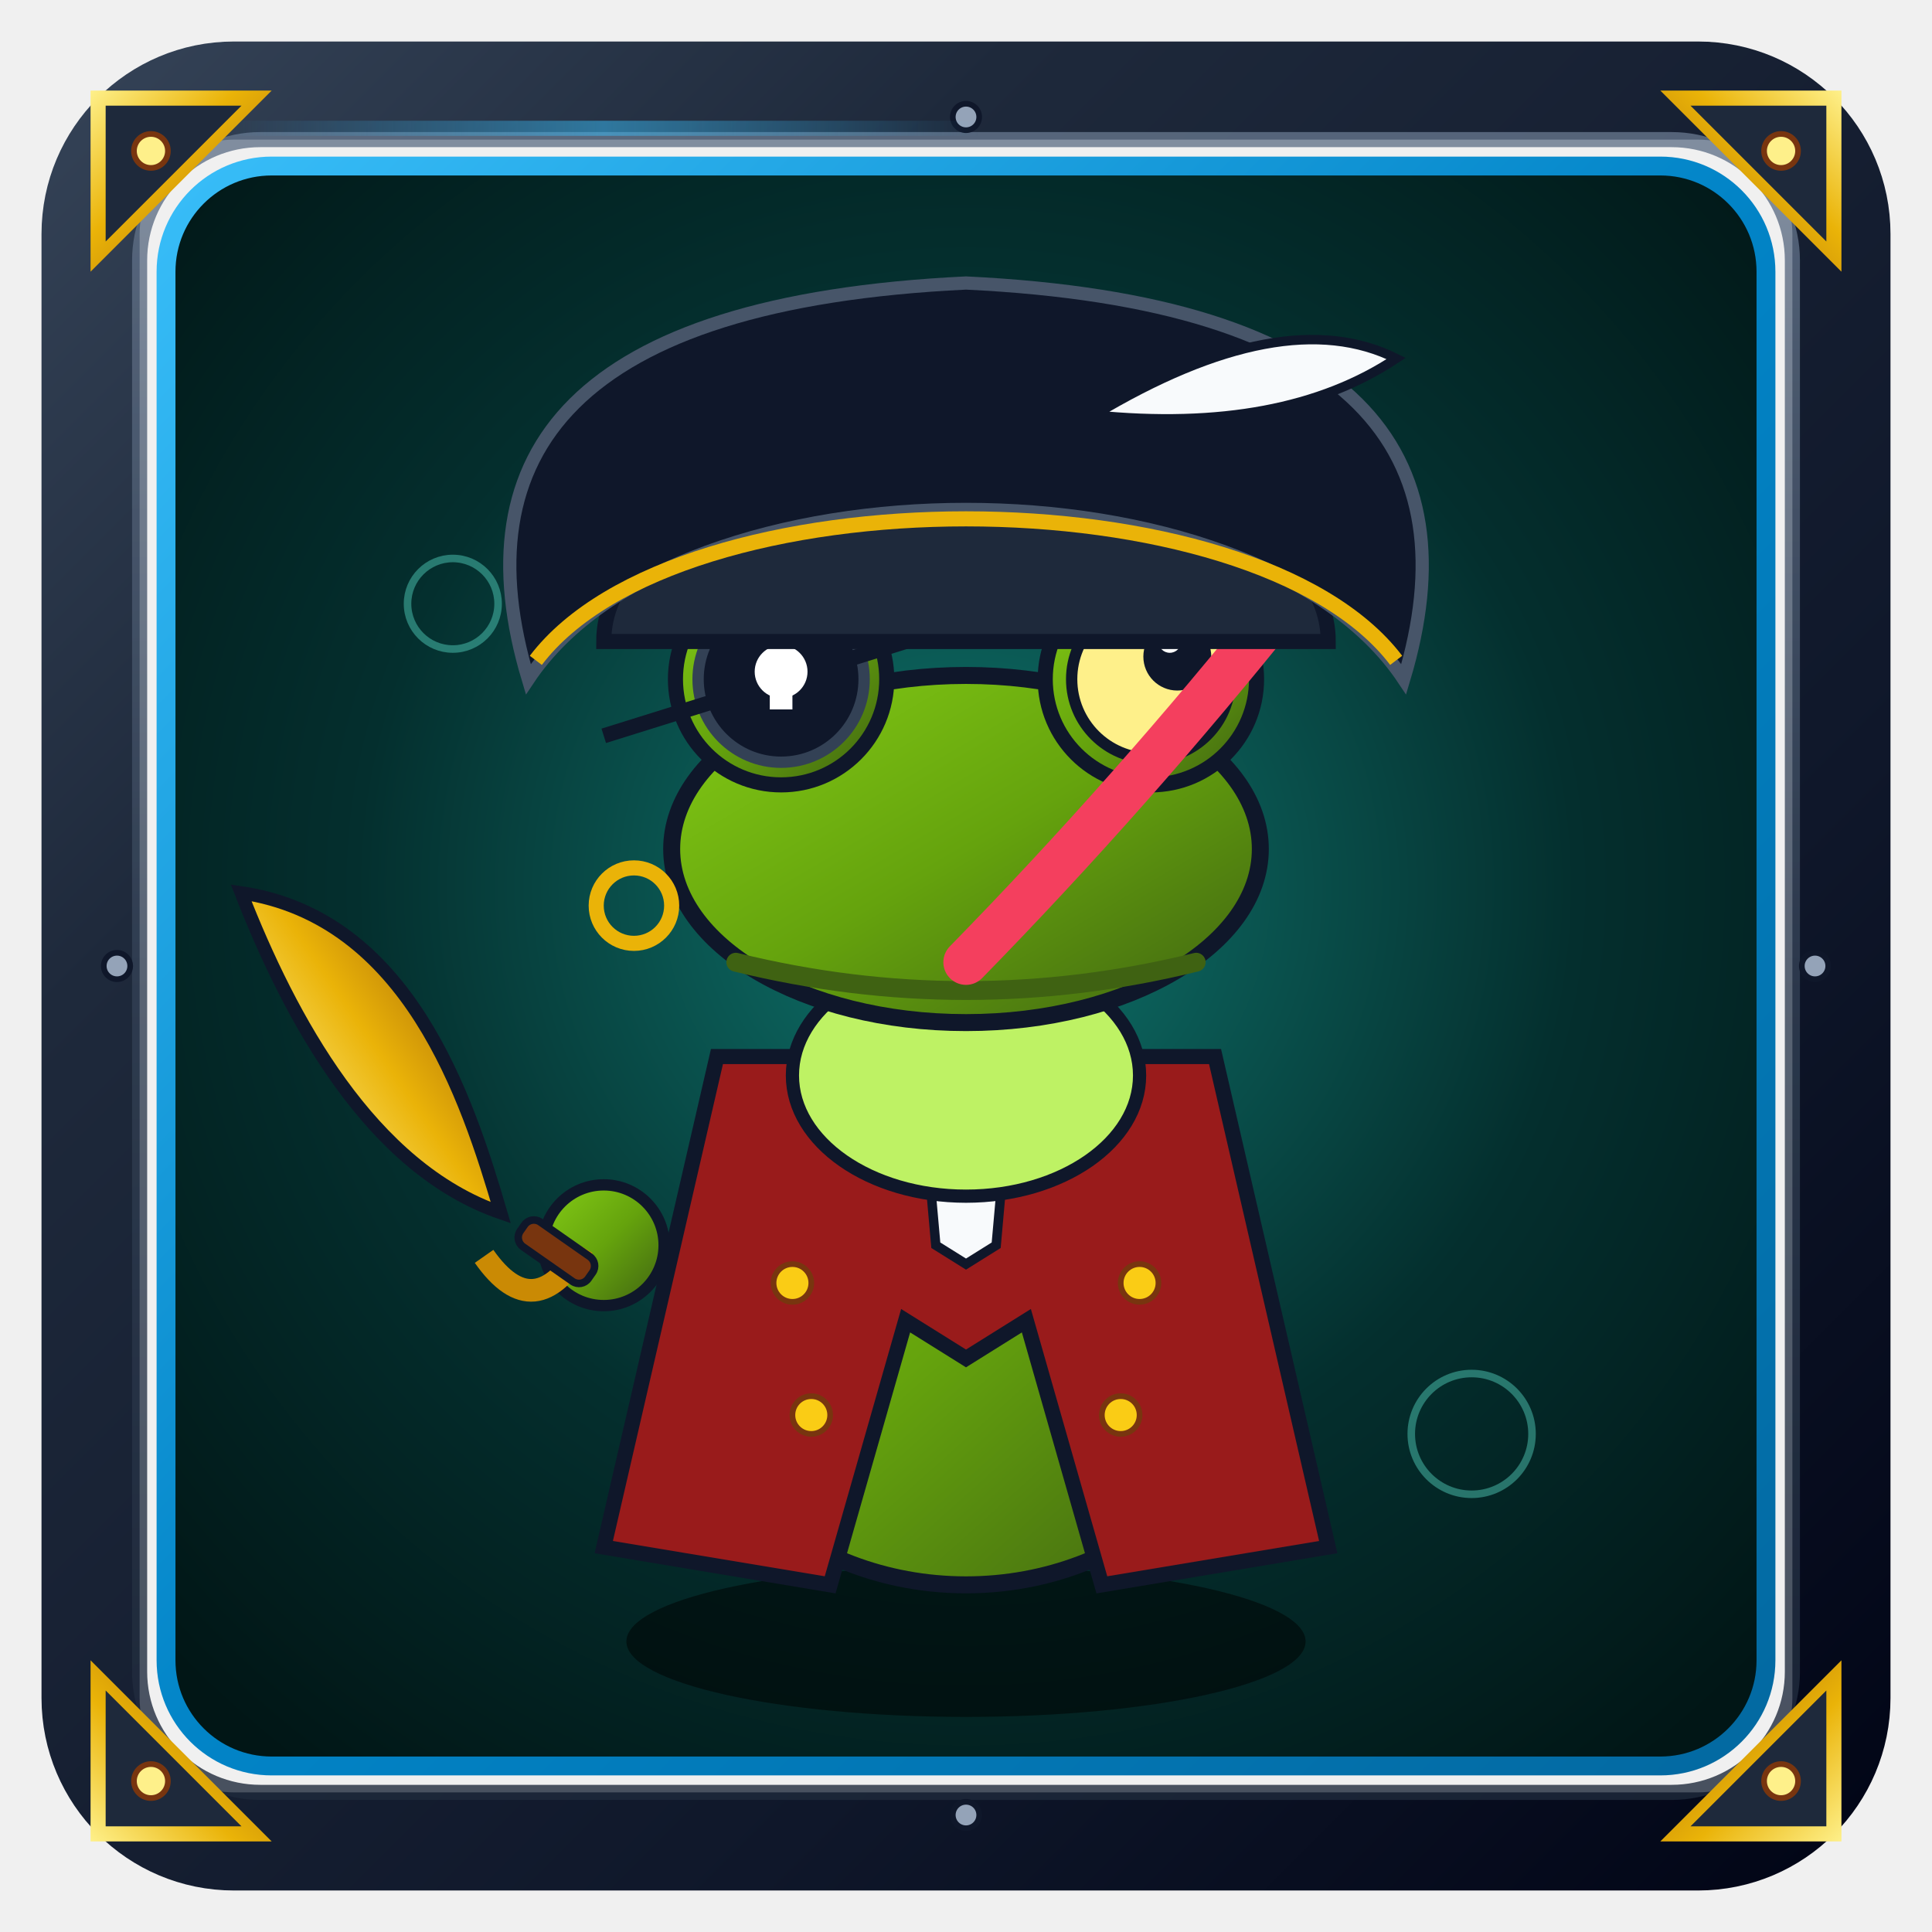
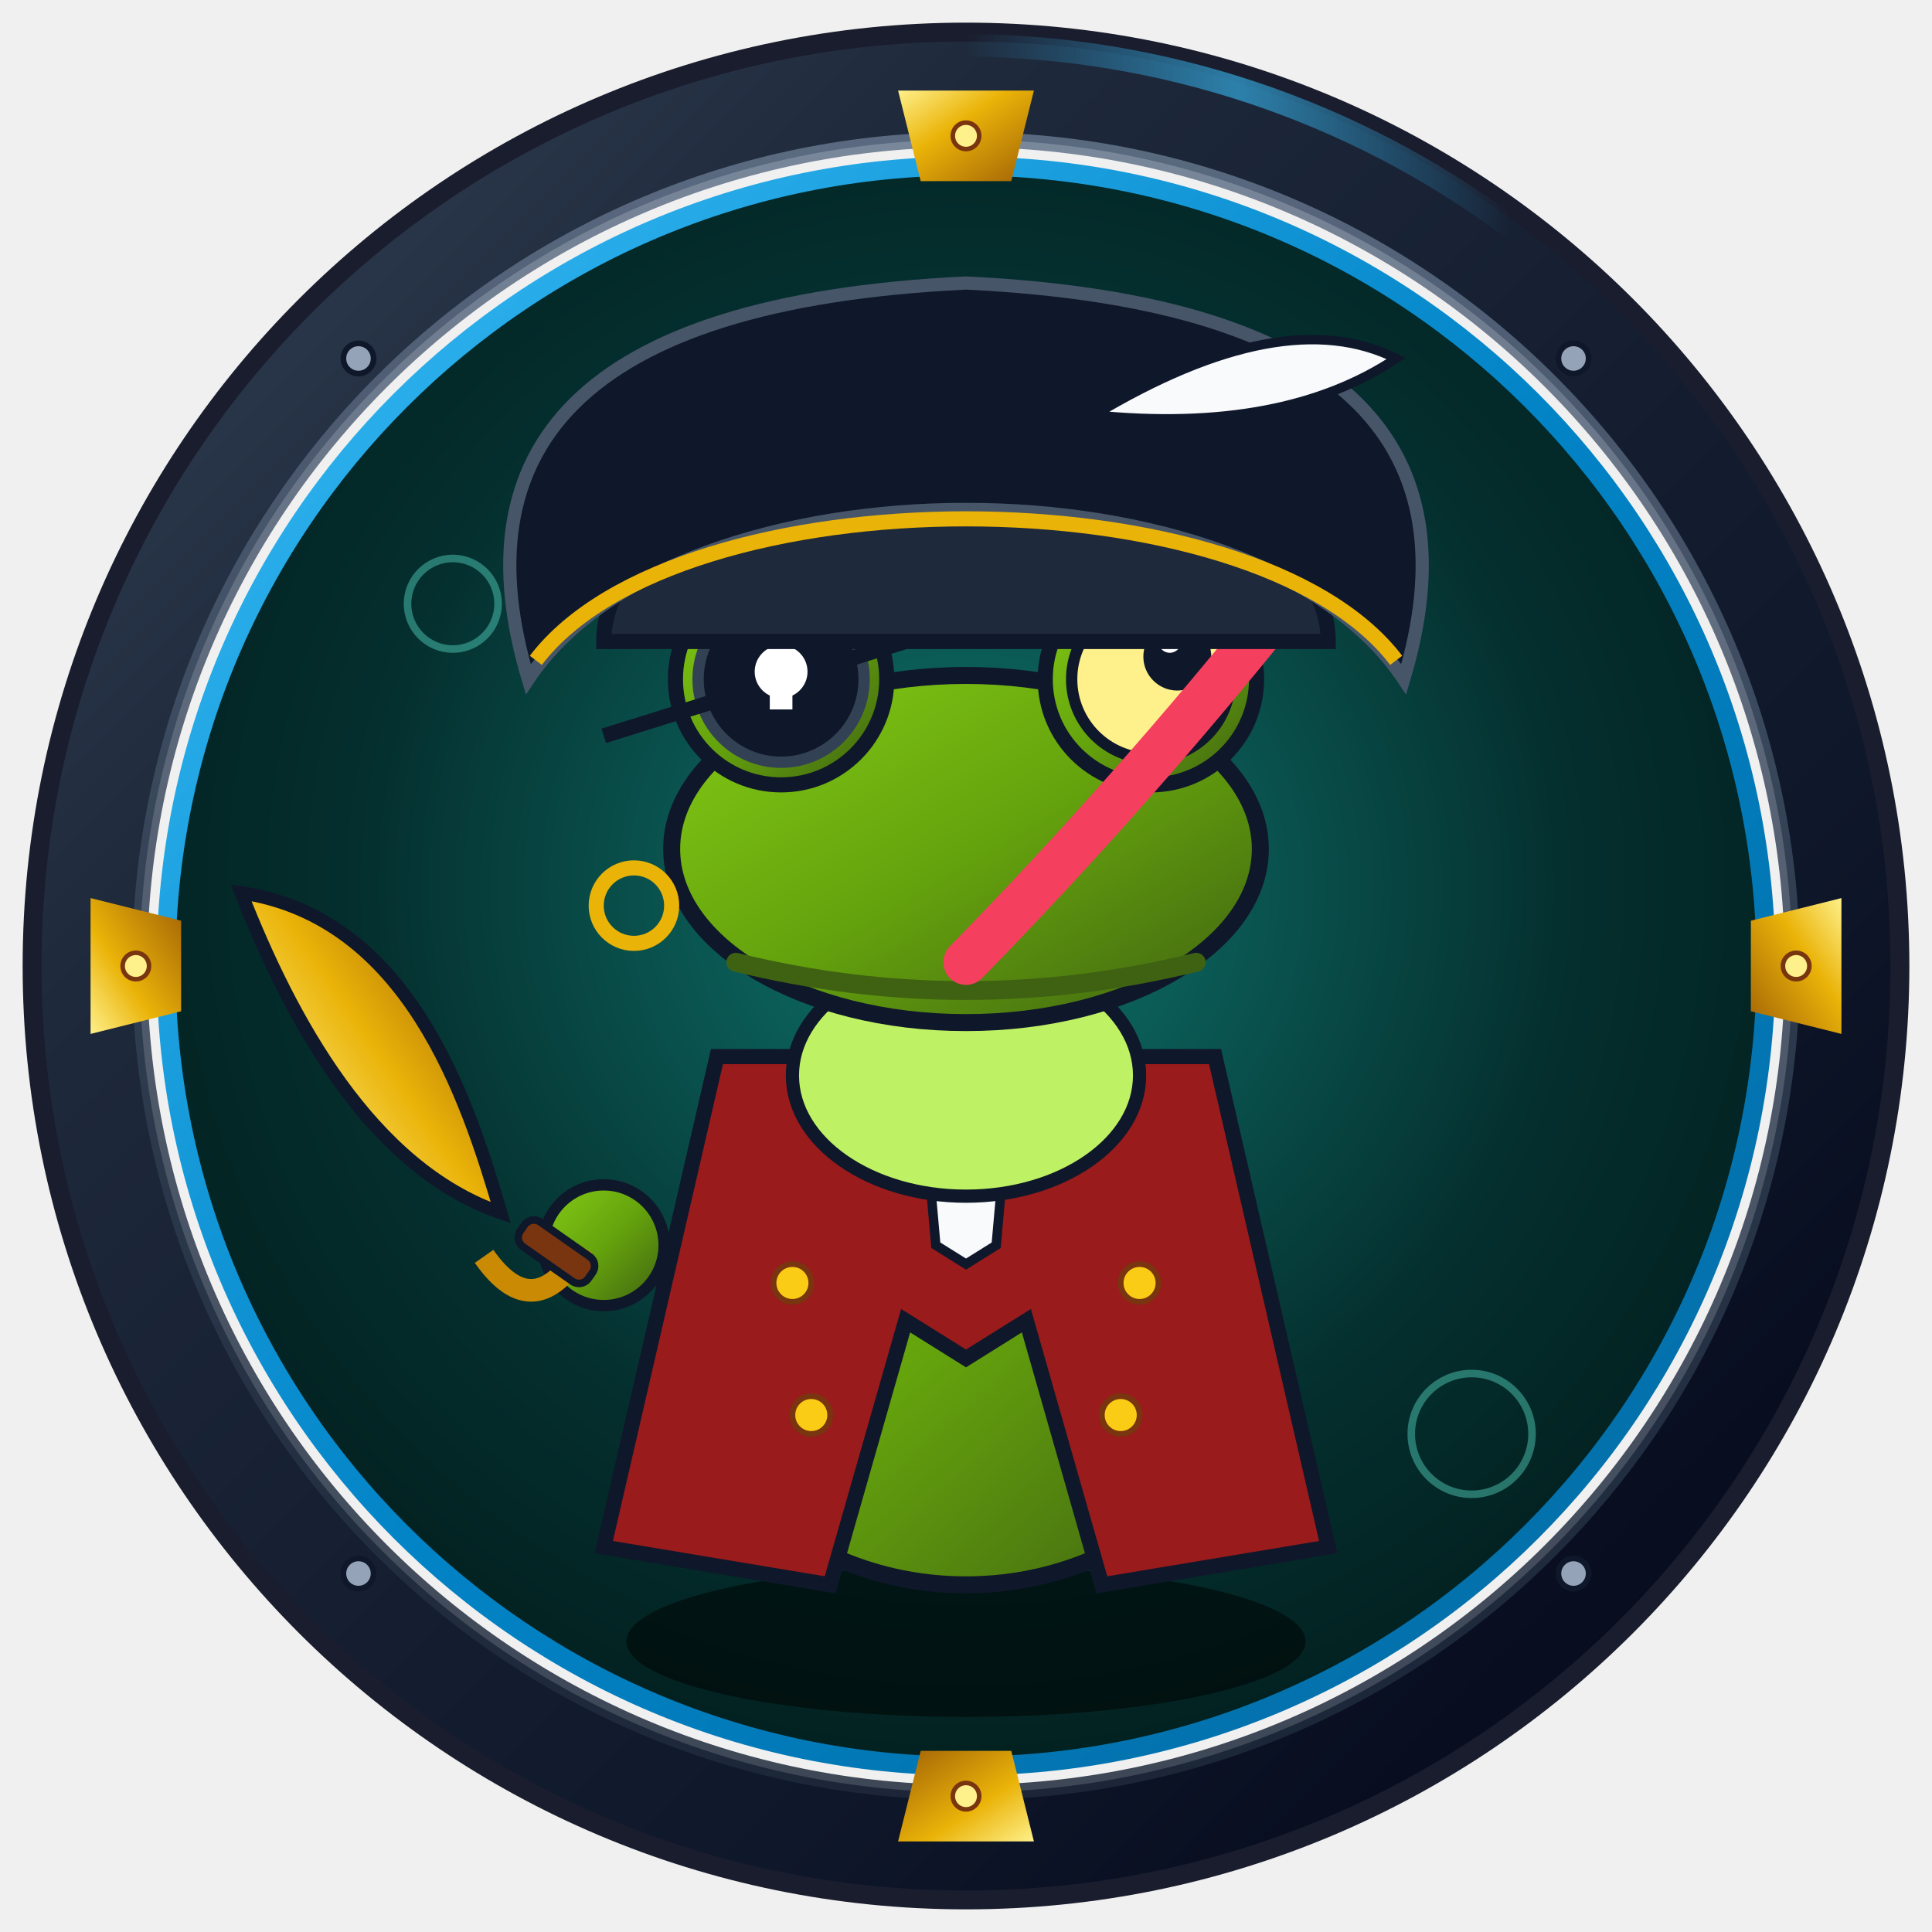
<svg xmlns="http://www.w3.org/2000/svg" viewBox="0 0 512 512" width="100%" height="100%">
  <defs>
    <linearGradient id="frameBevelGrad" x1="0%" y1="0%" x2="100%" y2="100%">
      <stop offset="0%" stop-color="#334155" />
      <stop offset="25%" stop-color="#1e293b" />
      <stop offset="70%" stop-color="#0f172a" />
      <stop offset="100%" stop-color="#020617" />
    </linearGradient>
    <linearGradient id="steelTrimGrad" x1="0%" y1="0%" x2="0%" y2="100%">
      <stop offset="0%" stop-color="#64748b" />
      <stop offset="50%" stop-color="#334155" />
      <stop offset="100%" stop-color="#1e293b" />
    </linearGradient>
    <linearGradient id="cyanNeonGrad" x1="0%" y1="0%" x2="100%" y2="100%">
      <stop offset="0%" stop-color="#38bdf8" />
      <stop offset="50%" stop-color="#0284c7" />
      <stop offset="100%" stop-color="#0369a1" />
    </linearGradient>
    <linearGradient id="goldPlateGrad" x1="0%" y1="0%" x2="100%" y2="100%">
      <stop offset="0%" stop-color="#fef08a" />
      <stop offset="40%" stop-color="#eab308" />
      <stop offset="100%" stop-color="#a16207" />
    </linearGradient>
    <linearGradient id="lightSweepGrad" x1="0%" y1="0%" x2="100%" y2="0%">
      <stop offset="0%" stop-color="rgba(56,189,248,0)" />
-       <stop offset="50%" stop-color="rgba(56,189,248,0.5)" />
+       <stop offset="50%" stop-color="rgba(56,189,248,0.6)" />
      <stop offset="100%" stop-color="rgba(56,189,248,0)" />
    </linearGradient>
    <clipPath id="avatarScreenClip">
-       <rect x="44" y="44" width="424" height="424" rx="28" />
+       <circle cx="256" cy="256" r="212" />
    </clipPath>
    <radialGradient id="pirateCoveBg" cx="50%" cy="45%" r="70%">
      <stop offset="0%" stop-color="#0f766e" />
      <stop offset="55%" stop-color="#042f2e" />
      <stop offset="100%" stop-color="#011616" />
    </radialGradient>
    <linearGradient id="frogSkin" x1="0%" y1="0%" x2="100%" y2="100%">
      <stop offset="0%" stop-color="#84cc16" />
      <stop offset="50%" stop-color="#65a30d" />
      <stop offset="100%" stop-color="#3f6212" />
    </linearGradient>
    <linearGradient id="goldCutlass" x1="0%" y1="0%" x2="100%" y2="100%">
      <stop offset="0%" stop-color="#fef08a" />
      <stop offset="50%" stop-color="#eab308" />
      <stop offset="100%" stop-color="#a16207" />
    </linearGradient>
  </defs>
  <style>
    /* Frame continuous subtle animations */
    @keyframes framePulse {
-       0%, 100% { stroke-opacity: 0.6; filter: drop-shadow(0 0 6px rgba(56,189,248,0.3)); }
-       50% { stroke-opacity: 1; filter: drop-shadow(0 0 14px rgba(56,189,248,0.8)); }
+       0%, 100% { stroke-opacity: 0.6; filter: drop-shadow(0 0 6px rgba(56,189,248,0.35)); }
+       50% { stroke-opacity: 1; filter: drop-shadow(0 0 16px rgba(56,189,248,0.85)); }
    }
-     @keyframes sweepMove {
-       0% { transform: translateX(-400px); }
-       50%, 100% { transform: translateX(500px); }
+     @keyframes sweepRotate {
+       0% { transform: rotate(0deg); }
+       100% { transform: rotate(360deg); }
    }
    .frame-neon-glow {
      animation: framePulse 4s ease-in-out infinite;
    }
    .frame-sweep-line {
-       animation: sweepMove 6s ease-in-out infinite;
+       transform-origin: 256px 256px;
+       animation: sweepRotate 12s linear infinite;
    }
  </style>
  <g clip-path="url(#avatarScreenClip)">
    <style>
      @keyframes throatCroak {
        0%, 100% { transform: scale(1, 1); }
        35% { transform: scale(1.18, 1.15) translateY(4px); }
        45% { transform: scale(0.96, 0.98); }
      }
      @keyframes tongueSnap {
        0%, 55%, 100% { transform: scaleX(0); opacity: 0; }
        60% { transform: scaleX(1); opacity: 1; }
        65% { transform: scaleX(0.2); opacity: 0; }
      }
      @keyframes flyBuzzLoop {
        0% { transform: translate(320px, 140px); }
        25% { transform: translate(350px, 115px); }
        50% { transform: translate(380px, 150px); }
        75% { transform: translate(335px, 170px); }
        100% { transform: translate(320px, 140px); }
      }
      @keyframes earringSwing {
        0%, 100% { transform: rotate(0deg); }
        50% { transform: rotate(18deg); }
      }
      .throat-puff { transform-origin: 256px 285px; animation: throatCroak 2.8s ease-in-out infinite; }
      .tongue-anim { transform-origin: 256px 255px; animation: tongueSnap 2.8s cubic-bezier(0.25, 0.46, 0.45, 0.94) infinite; }
      .fly-group { animation: flyBuzzLoop 2.8s linear infinite; }
      .earring-anim { transform-origin: 175px 230px; animation: earringSwing 1.8s ease-in-out infinite; }
    </style>
    <g id="background">
      <rect x="44" y="44" width="424" height="424" fill="url(#pirateCoveBg)" />
      <circle cx="120" cy="160" r="12" fill="none" stroke="#5eead4" stroke-width="2" opacity="0.4" />
      <circle cx="390" cy="380" r="16" fill="none" stroke="#5eead4" stroke-width="2" opacity="0.4" />
    </g>
    <g id="character-effects" class="fly-group">
      <ellipse cx="-4" cy="-5" rx="7" ry="4" fill="#e2e8f0" opacity="0.7" />
      <ellipse cx="4" cy="-5" rx="7" ry="4" fill="#e2e8f0" opacity="0.7" />
      <circle cx="0" cy="0" r="5" fill="#0f172a" />
    </g>
    <g id="character-shadow">
      <ellipse cx="256" cy="435" rx="90" ry="20" fill="#000" opacity="0.5" />
    </g>
    <g id="character-body">
      <ellipse cx="256" cy="350" rx="78" ry="70" fill="url(#frogSkin)" stroke="#0f172a" stroke-width="4.5" />
      <path d="M190 280 L160 410 L220 420 L240 350 L256 360 L272 350 L292 420 L352 410 L322 280 Z" fill="#991b1b" stroke="#0f172a" stroke-width="4" />
      <circle cx="210" cy="340" r="5" fill="#facc15" stroke="#78350f" stroke-width="1.5" />
      <circle cx="215" cy="375" r="5" fill="#facc15" stroke="#78350f" stroke-width="1.5" />
      <circle cx="302" cy="340" r="5" fill="#facc15" stroke="#78350f" stroke-width="1.5" />
      <circle cx="297" cy="375" r="5" fill="#facc15" stroke="#78350f" stroke-width="1.5" />
      <path d="M244 285 L268 285 L264 330 L256 335 L248 330 Z" fill="#f8fafc" stroke="#0f172a" stroke-width="2.5" />
    </g>
    <g id="character-weapon">
      <circle cx="160" cy="330" r="16" fill="url(#frogSkin)" stroke="#0f172a" stroke-width="3" />
      <g transform="translate(145, 330) rotate(-55)">
        <path d="M0 -15 C20 -40 50 -80 30 -120 C10 -90 -10 -50 0 -15 Z" fill="url(#goldCutlass)" stroke="#0f172a" stroke-width="3.5" />
        <path d="M-12 -12 Q-20 10 5 8" stroke="#ca8a04" stroke-width="6" fill="none" />
        <rect x="-4" y="-8" width="8" height="22" rx="3" fill="#78350f" stroke="#0f172a" stroke-width="2" />
      </g>
    </g>
    <g id="character-head">
      <ellipse cx="256" cy="285" rx="46" ry="32" fill="#bef264" stroke="#0f172a" stroke-width="3.5" class="throat-puff" />
      <ellipse cx="256" cy="225" rx="78" ry="46" fill="url(#frogSkin)" stroke="#0f172a" stroke-width="4.5" />
      <g id="character-eyes">
        <circle cx="305" cy="180" r="28" fill="url(#frogSkin)" stroke="#0f172a" stroke-width="4" />
        <circle cx="305" cy="180" r="21" fill="#fef08a" stroke="#0f172a" stroke-width="3" />
        <circle cx="312" cy="174" r="9" fill="#0f172a" />
        <circle cx="310" cy="170" r="3" fill="#fff" />
      </g>
      <g id="character-eyepatch">
        <circle cx="207" cy="180" r="28" fill="url(#frogSkin)" stroke="#0f172a" stroke-width="4" />
        <circle cx="207" cy="180" r="22" fill="#0f172a" stroke="#334155" stroke-width="3" />
        <line x1="160" y1="195" x2="256" y2="165" stroke="#0f172a" stroke-width="4" />
        <circle cx="207" cy="178" r="7" fill="#fff" />
        <rect x="204" y="184" width="6" height="4" fill="#fff" />
      </g>
      <g class="earring-anim">
        <circle cx="168" cy="240" r="10" fill="none" stroke="#eab308" stroke-width="4" />
      </g>
      <path d="M195 255 Q256 270 317 255" stroke="#3f6212" stroke-width="5" fill="none" stroke-linecap="round" />
      <g id="character-mouth" class="tongue-anim">
        <path d="M256 255 Q300 210 340 160" stroke="#f43f5e" stroke-width="12" fill="none" stroke-linecap="round" />
        <circle cx="342" cy="158" r="10" fill="#e11d48" />
      </g>
      <g id="character-hat">
        <path d="M160 170 C160 110 352 110 352 170 Z" fill="#1e293b" stroke="#0f172a" stroke-width="4" />
        <path d="M140 180 C180 120 332 120 372 180 C390 120 360 80 256 75 C152 80 122 120 140 180 Z" fill="#0f172a" stroke="#475569" stroke-width="3.5" />
        <path d="M142 175 C180 125 332 125 370 175" stroke="#eab308" stroke-width="4" fill="none" />
        <path d="M290 110 Q340 80 370 95 Q340 115 290 110 Z" fill="#f8fafc" stroke="#0f172a" stroke-width="2.5" />
      </g>
    </g>
  </g>
  <g id="frame">
-     <rect x="18" y="18" width="476" height="476" rx="42" fill="none" stroke="#020617" stroke-width="12" opacity="0.9" />
-     <rect x="24" y="24" width="464" height="464" rx="38" fill="none" stroke="url(#frameBevelGrad)" stroke-width="26" />
-     <rect x="37" y="37" width="438" height="438" rx="32" fill="none" stroke="url(#steelTrimGrad)" stroke-width="4" opacity="0.8" />
-     <rect x="44" y="44" width="424" height="424" rx="28" fill="none" stroke="url(#cyanNeonGrad)" stroke-width="5" class="frame-neon-glow" />
-     <g transform="translate(24, 24)">
-       <polygon points="0,0 48,0 24,24 0,48" fill="url(#goldPlateGrad)" />
-       <polygon points="4,4 40,4 20,24 4,40" fill="#1e293b" />
-       <circle cx="16" cy="16" r="4.5" fill="#fef08a" stroke="#78350f" stroke-width="1.5" />
+     <circle cx="256" cy="256" r="244" fill="none" stroke="#020617" stroke-width="12" opacity="0.9" />
+     <circle cx="256" cy="256" r="232" fill="none" stroke="url(#frameBevelGrad)" stroke-width="26" />
+     <circle cx="256" cy="256" r="219" fill="none" stroke="url(#steelTrimGrad)" stroke-width="4" opacity="0.85" />
+     <circle cx="256" cy="256" r="212" fill="none" stroke="url(#cyanNeonGrad)" stroke-width="5" class="frame-neon-glow" />
+     <g transform="translate(256, 24)">
+       <path d="M -18 0 L 18 0 L 12 24 L -12 24 Z" fill="url(#goldPlateGrad)" />
+       <circle cx="0" cy="12" r="3.5" fill="#fef08a" stroke="#78350f" stroke-width="1.2" />
    </g>
-     <g transform="translate(488, 24) scale(-1, 1)">
-       <polygon points="0,0 48,0 24,24 0,48" fill="url(#goldPlateGrad)" />
-       <polygon points="4,4 40,4 20,24 4,40" fill="#1e293b" />
-       <circle cx="16" cy="16" r="4.5" fill="#fef08a" stroke="#78350f" stroke-width="1.5" />
+     <g transform="translate(488, 256) rotate(90)">
+       <path d="M -18 0 L 18 0 L 12 24 L -12 24 Z" fill="url(#goldPlateGrad)" />
+       <circle cx="0" cy="12" r="3.5" fill="#fef08a" stroke="#78350f" stroke-width="1.2" />
    </g>
-     <g transform="translate(24, 488) scale(1, -1)">
-       <polygon points="0,0 48,0 24,24 0,48" fill="url(#goldPlateGrad)" />
-       <polygon points="4,4 40,4 20,24 4,40" fill="#1e293b" />
-       <circle cx="16" cy="16" r="4.5" fill="#fef08a" stroke="#78350f" stroke-width="1.5" />
+     <g transform="translate(256, 488) rotate(180)">
+       <path d="M -18 0 L 18 0 L 12 24 L -12 24 Z" fill="url(#goldPlateGrad)" />
+       <circle cx="0" cy="12" r="3.5" fill="#fef08a" stroke="#78350f" stroke-width="1.2" />
    </g>
-     <g transform="translate(488, 488) scale(-1, -1)">
-       <polygon points="0,0 48,0 24,24 0,48" fill="url(#goldPlateGrad)" />
-       <polygon points="4,4 40,4 20,24 4,40" fill="#1e293b" />
-       <circle cx="16" cy="16" r="4.5" fill="#fef08a" stroke="#78350f" stroke-width="1.5" />
+     <g transform="translate(24, 256) rotate(270)">
+       <path d="M -18 0 L 18 0 L 12 24 L -12 24 Z" fill="url(#goldPlateGrad)" />
+       <circle cx="0" cy="12" r="3.5" fill="#fef08a" stroke="#78350f" stroke-width="1.2" />
    </g>
-     <circle cx="256" cy="31" r="3.5" fill="#94a3b8" stroke="#0f172a" stroke-width="1.5" />
-     <circle cx="256" cy="481" r="3.5" fill="#94a3b8" stroke="#0f172a" stroke-width="1.5" />
-     <circle cx="31" cy="256" r="3.5" fill="#94a3b8" stroke="#0f172a" stroke-width="1.5" />
-     <circle cx="481" cy="256" r="3.5" fill="#94a3b8" stroke="#0f172a" stroke-width="1.5" />
-     <rect x="60" y="32" width="200" height="4" fill="url(#lightSweepGrad)" class="frame-sweep-line" />
+     <circle cx="95" cy="95" r="4" fill="#94a3b8" stroke="#0f172a" stroke-width="1.5" />
+     <circle cx="417" cy="95" r="4" fill="#94a3b8" stroke="#0f172a" stroke-width="1.5" />
+     <circle cx="95" cy="417" r="4" fill="#94a3b8" stroke="#0f172a" stroke-width="1.5" />
+     <circle cx="417" cy="417" r="4" fill="#94a3b8" stroke="#0f172a" stroke-width="1.5" />
+     <g class="frame-sweep-line">
+       <path d="M 256 12 A 244 244 0 0 1 400 60" fill="none" stroke="url(#lightSweepGrad)" stroke-width="6" stroke-linecap="round" />
+     </g>
  </g>
</svg>
